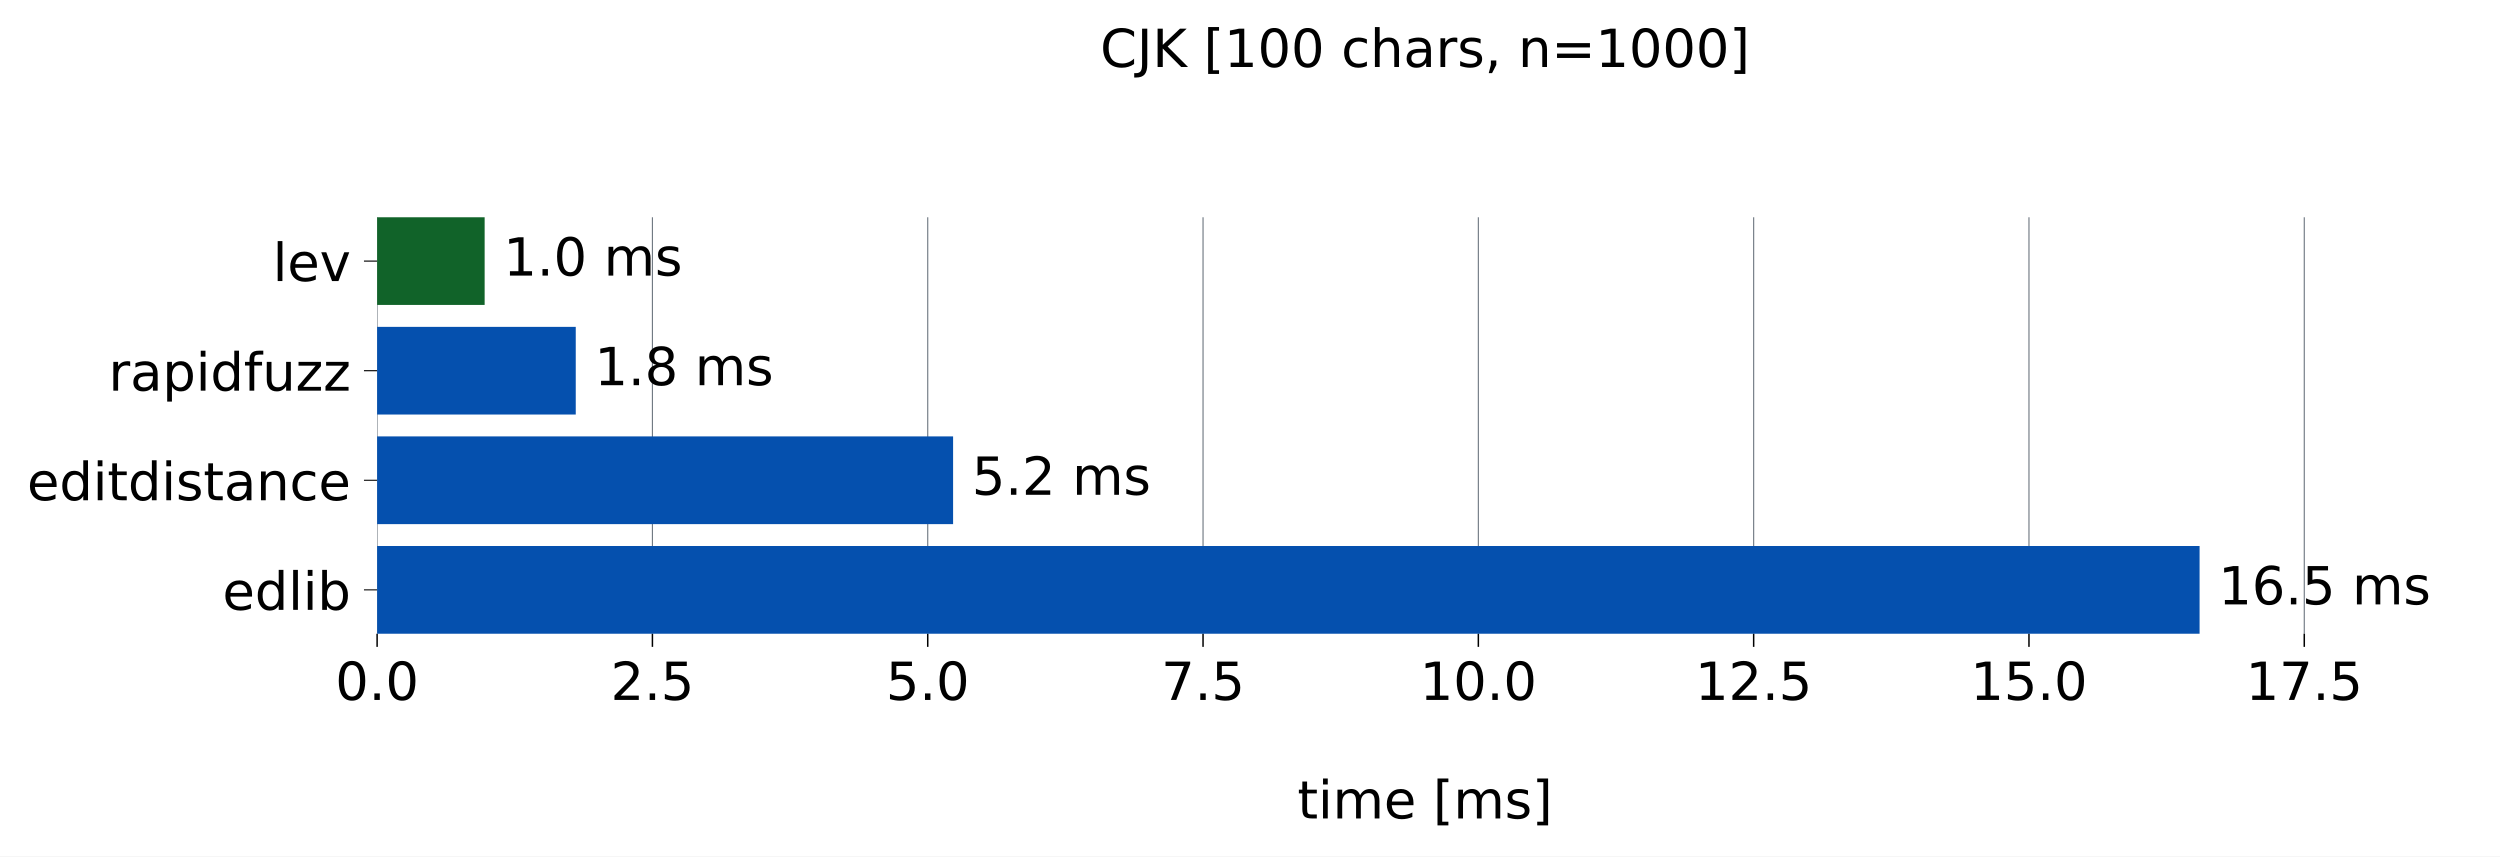
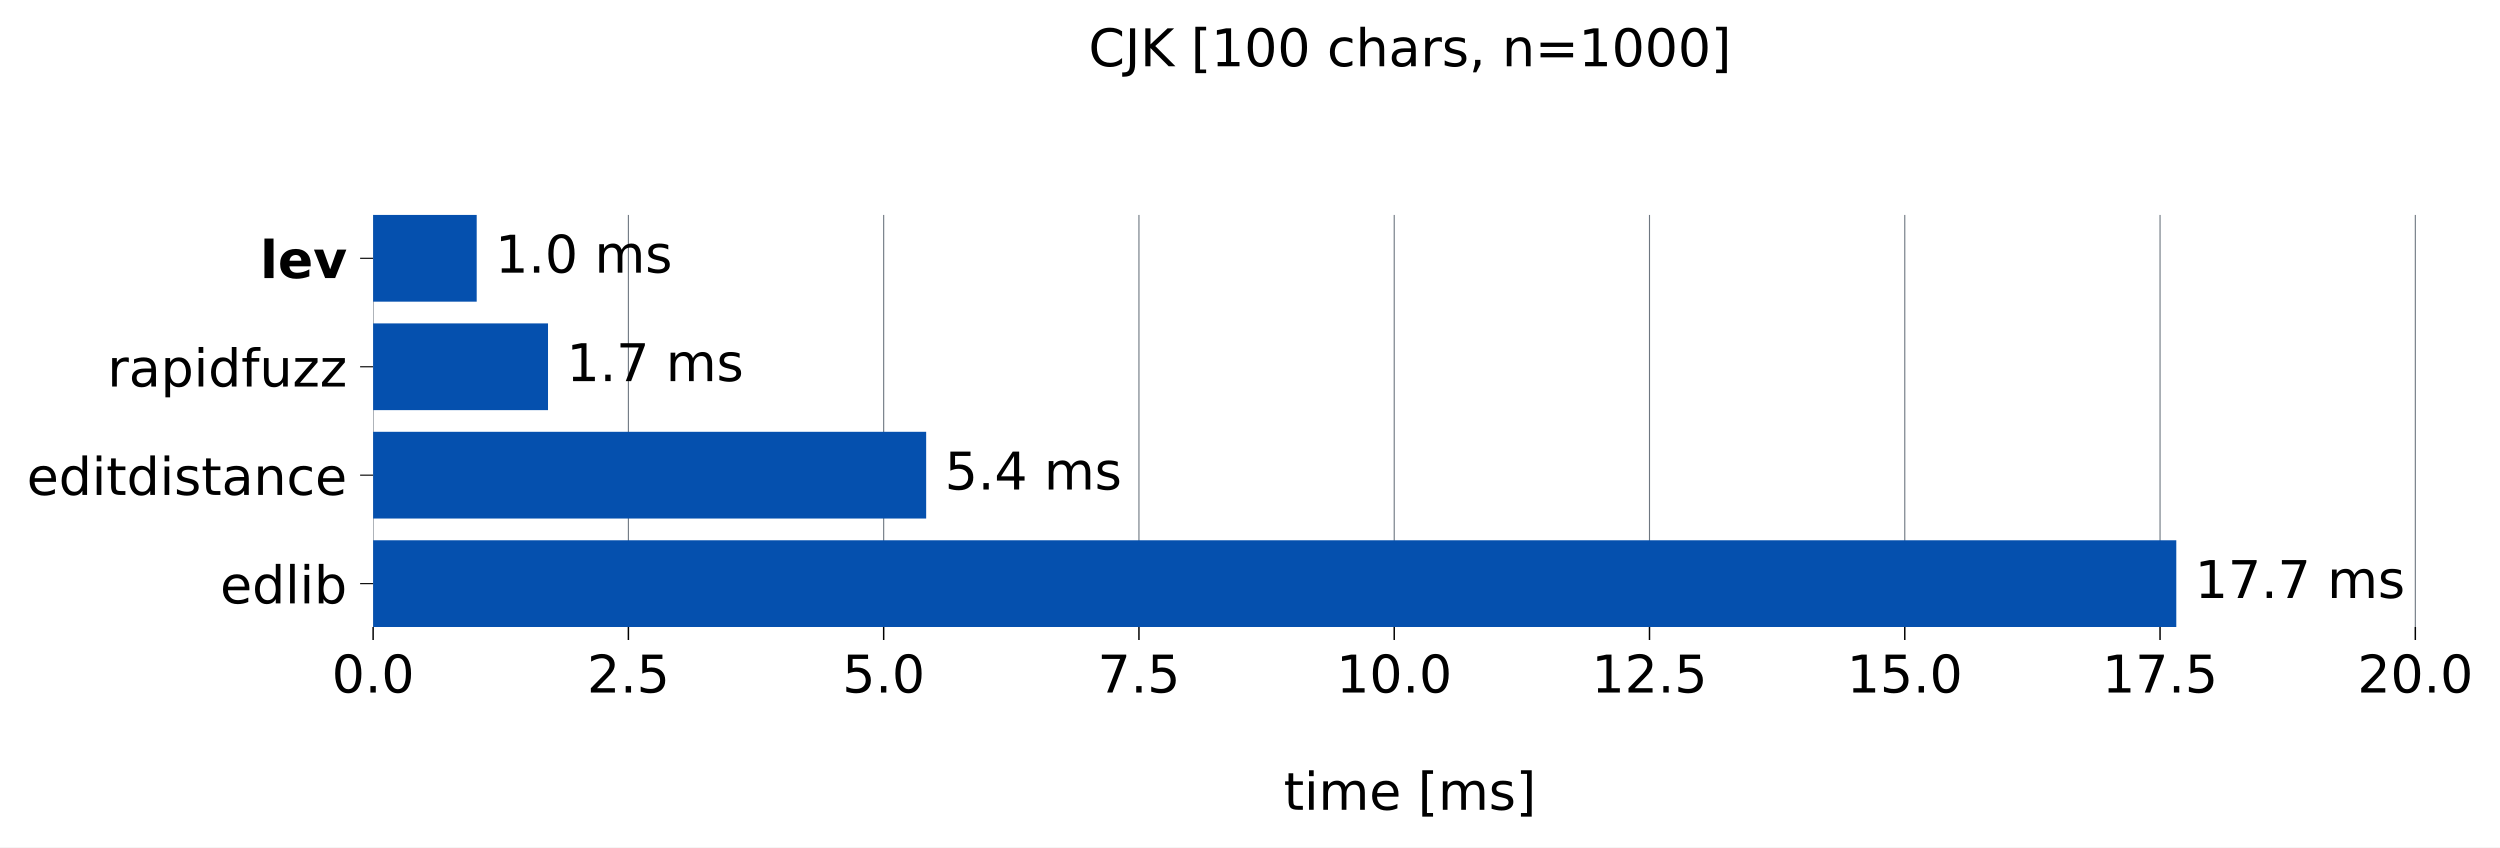
- <svg xmlns="http://www.w3.org/2000/svg" xmlns:xlink="http://www.w3.org/1999/xlink" width="665.603pt" height="228.017pt" viewBox="0 0 665.603 228.017" version="1.1">
+ <svg xmlns="http://www.w3.org/2000/svg" xmlns:xlink="http://www.w3.org/1999/xlink" width="672.727pt" height="228.017pt" viewBox="0 0 672.727 228.017" version="1.1">
  <defs>
    <style type="text/css">*{stroke-linejoin: round; stroke-linecap: butt}</style>
  </defs>
  <g id="figure_1">
    <g id="patch_1">
-       <path d="M 0 228.017 L 665.603 228.017 L 665.603 0 L 0 0 z " style="fill: #ffffff" />
+       <path d="M 0 228.017 L 672.727 228.017 L 672.727 0 L 0 0 z " style="fill: #ffffff" />
    </g>
    <g id="axes_1">
      <g id="patch_2">
        <path d="M 100.403 168.718 L 658.403 168.718 L 658.403 57.838 L 100.403 57.838 z " style="fill: #ffffff" />
      </g>
      <g id="matplotlib.axis_1">
        <g id="xtick_1">
          <g id="line2d_1">
-             <path d="M 100.403 168.718 L 100.403 57.838 " clip-path="url(#p29c0014d63)" style="fill: none; stroke: #6e7781; stroke-width: 0.3; stroke-linecap: square" />
+             <path d="M 100.403 168.718 L 100.403 57.838 " clip-path="url(#pd889db0ea9)" style="fill: none; stroke: #6e7781; stroke-width: 0.3; stroke-linecap: square" />
          </g>
          <g id="line2d_2">
            <defs>
-               <path id="m5ea9061157" d="M 0 0 L 0 3.5 " style="stroke: #000000; stroke-width: 0.4" />
+               <path id="m1f4aed0246" d="M 0 0 L 0 3.5 " style="stroke: #000000; stroke-width: 0.4" />
            </defs>
            <g>
-               <use xlink:href="#m5ea9061157" x="100.403" y="168.718" style="stroke: #000000; stroke-width: 0.4" />
+               <use xlink:href="#m1f4aed0246" x="100.403" y="168.718" style="stroke: #000000; stroke-width: 0.4" />
            </g>
          </g>
          <g id="text_1">
            <g transform="translate(89.27062 186.3556) scale(0.14 -0.14)">
              <defs>
                <path id="DejaVuSans-30" d="M 2034 4250 Q 1547 4250 1301 3770 Q 1056 3291 1056 2328 Q 1056 1369 1301 889 Q 1547 409 2034 409 Q 2525 409 2770 889 Q 3016 1369 3016 2328 Q 3016 3291 2770 3770 Q 2525 4250 2034 4250 z M 2034 4750 Q 2819 4750 3233 4129 Q 3647 3509 3647 2328 Q 3647 1150 3233 529 Q 2819 -91 2034 -91 Q 1250 -91 836 529 Q 422 1150 422 2328 Q 422 3509 836 4129 Q 1250 4750 2034 4750 z " transform="scale(0.015625)" />
                <path id="DejaVuSans-2e" d="M 684 794 L 1344 794 L 1344 0 L 684 0 L 684 794 z " transform="scale(0.015625)" />
              </defs>
              <use xlink:href="#DejaVuSans-30" />
              <use xlink:href="#DejaVuSans-2e" transform="translate(63.62305 0)" />
              <use xlink:href="#DejaVuSans-30" transform="translate(95.41016 0)" />
            </g>
          </g>
        </g>
        <g id="xtick_2">
          <g id="line2d_3">
-             <path d="M 173.701 168.718 L 173.701 57.838 " clip-path="url(#p29c0014d63)" style="fill: none; stroke: #6e7781; stroke-width: 0.3; stroke-linecap: square" />
+             <path d="M 169.095 168.718 L 169.095 57.838 " clip-path="url(#pd889db0ea9)" style="fill: none; stroke: #6e7781; stroke-width: 0.3; stroke-linecap: square" />
          </g>
          <g id="line2d_4">
            <g>
-               <use xlink:href="#m5ea9061157" x="173.701" y="168.718" style="stroke: #000000; stroke-width: 0.4" />
+               <use xlink:href="#m1f4aed0246" x="169.095" y="168.718" style="stroke: #000000; stroke-width: 0.4" />
            </g>
          </g>
          <g id="text_2">
-             <g transform="translate(162.5693 186.3556) scale(0.14 -0.14)">
+             <g transform="translate(157.963 186.3556) scale(0.14 -0.14)">
              <defs>
                <path id="DejaVuSans-32" d="M 1228 531 L 3431 531 L 3431 0 L 469 0 L 469 531 Q 828 903 1448 1529 Q 2069 2156 2228 2338 Q 2531 2678 2651 2914 Q 2772 3150 2772 3378 Q 2772 3750 2511 3984 Q 2250 4219 1831 4219 Q 1534 4219 1204 4116 Q 875 4013 500 3803 L 500 4441 Q 881 4594 1212 4672 Q 1544 4750 1819 4750 Q 2544 4750 2975 4387 Q 3406 4025 3406 3419 Q 3406 3131 3298 2873 Q 3191 2616 2906 2266 Q 2828 2175 2409 1742 Q 1991 1309 1228 531 z " transform="scale(0.015625)" />
                <path id="DejaVuSans-35" d="M 691 4666 L 3169 4666 L 3169 4134 L 1269 4134 L 1269 2991 Q 1406 3038 1543 3061 Q 1681 3084 1819 3084 Q 2600 3084 3056 2656 Q 3513 2228 3513 1497 Q 3513 744 3044 326 Q 2575 -91 1722 -91 Q 1428 -91 1123 -41 Q 819 9 494 109 L 494 744 Q 775 591 1075 516 Q 1375 441 1709 441 Q 2250 441 2565 725 Q 2881 1009 2881 1497 Q 2881 1984 2565 2268 Q 2250 2553 1709 2553 Q 1456 2553 1204 2497 Q 953 2441 691 2322 L 691 4666 z " transform="scale(0.015625)" />
              </defs>
              <use xlink:href="#DejaVuSans-32" />
              <use xlink:href="#DejaVuSans-2e" transform="translate(63.62305 0)" />
              <use xlink:href="#DejaVuSans-35" transform="translate(95.41016 0)" />
            </g>
          </g>
        </g>
        <g id="xtick_3">
          <g id="line2d_5">
-             <path d="M 247 168.718 L 247 57.838 " clip-path="url(#p29c0014d63)" style="fill: none; stroke: #6e7781; stroke-width: 0.3; stroke-linecap: square" />
+             <path d="M 237.787 168.718 L 237.787 57.838 " clip-path="url(#pd889db0ea9)" style="fill: none; stroke: #6e7781; stroke-width: 0.3; stroke-linecap: square" />
          </g>
          <g id="line2d_6">
            <g>
-               <use xlink:href="#m5ea9061157" x="247" y="168.718" style="stroke: #000000; stroke-width: 0.4" />
+               <use xlink:href="#m1f4aed0246" x="237.787" y="168.718" style="stroke: #000000; stroke-width: 0.4" />
            </g>
          </g>
          <g id="text_3">
-             <g transform="translate(235.8679 186.3556) scale(0.14 -0.14)">
+             <g transform="translate(226.6553 186.3556) scale(0.14 -0.14)">
              <use xlink:href="#DejaVuSans-35" />
              <use xlink:href="#DejaVuSans-2e" transform="translate(63.62305 0)" />
              <use xlink:href="#DejaVuSans-30" transform="translate(95.41016 0)" />
            </g>
          </g>
        </g>
        <g id="xtick_4">
          <g id="line2d_7">
-             <path d="M 320.299 168.718 L 320.299 57.838 " clip-path="url(#p29c0014d63)" style="fill: none; stroke: #6e7781; stroke-width: 0.3; stroke-linecap: square" />
+             <path d="M 306.48 168.718 L 306.48 57.838 " clip-path="url(#pd889db0ea9)" style="fill: none; stroke: #6e7781; stroke-width: 0.3; stroke-linecap: square" />
          </g>
          <g id="line2d_8">
            <g>
-               <use xlink:href="#m5ea9061157" x="320.299" y="168.718" style="stroke: #000000; stroke-width: 0.4" />
+               <use xlink:href="#m1f4aed0246" x="306.48" y="168.718" style="stroke: #000000; stroke-width: 0.4" />
            </g>
          </g>
          <g id="text_4">
-             <g transform="translate(309.1665 186.3556) scale(0.14 -0.14)">
+             <g transform="translate(295.3476 186.3556) scale(0.14 -0.14)">
              <defs>
                <path id="DejaVuSans-37" d="M 525 4666 L 3525 4666 L 3525 4397 L 1831 0 L 1172 0 L 2766 4134 L 525 4134 L 525 4666 z " transform="scale(0.015625)" />
              </defs>
              <use xlink:href="#DejaVuSans-37" />
              <use xlink:href="#DejaVuSans-2e" transform="translate(63.62305 0)" />
              <use xlink:href="#DejaVuSans-35" transform="translate(95.41016 0)" />
            </g>
          </g>
        </g>
        <g id="xtick_5">
          <g id="line2d_9">
-             <path d="M 393.597 168.718 L 393.597 57.838 " clip-path="url(#p29c0014d63)" style="fill: none; stroke: #6e7781; stroke-width: 0.3; stroke-linecap: square" />
+             <path d="M 375.172 168.718 L 375.172 57.838 " clip-path="url(#pd889db0ea9)" style="fill: none; stroke: #6e7781; stroke-width: 0.3; stroke-linecap: square" />
          </g>
          <g id="line2d_10">
            <g>
-               <use xlink:href="#m5ea9061157" x="393.597" y="168.718" style="stroke: #000000; stroke-width: 0.4" />
+               <use xlink:href="#m1f4aed0246" x="375.172" y="168.718" style="stroke: #000000; stroke-width: 0.4" />
            </g>
          </g>
          <g id="text_5">
-             <g transform="translate(378.0114 186.3556) scale(0.14 -0.14)">
+             <g transform="translate(359.5862 186.3556) scale(0.14 -0.14)">
              <defs>
                <path id="DejaVuSans-31" d="M 794 531 L 1825 531 L 1825 4091 L 703 3866 L 703 4441 L 1819 4666 L 2450 4666 L 2450 531 L 3481 531 L 3481 0 L 794 0 L 794 531 z " transform="scale(0.015625)" />
              </defs>
              <use xlink:href="#DejaVuSans-31" />
              <use xlink:href="#DejaVuSans-30" transform="translate(63.62305 0)" />
              <use xlink:href="#DejaVuSans-2e" transform="translate(127.2461 0)" />
              <use xlink:href="#DejaVuSans-30" transform="translate(159.0332 0)" />
            </g>
          </g>
        </g>
        <g id="xtick_6">
          <g id="line2d_11">
-             <path d="M 466.896 168.718 L 466.896 57.838 " clip-path="url(#p29c0014d63)" style="fill: none; stroke: #6e7781; stroke-width: 0.3; stroke-linecap: square" />
+             <path d="M 443.864 168.718 L 443.864 57.838 " clip-path="url(#pd889db0ea9)" style="fill: none; stroke: #6e7781; stroke-width: 0.3; stroke-linecap: square" />
          </g>
          <g id="line2d_12">
            <g>
-               <use xlink:href="#m5ea9061157" x="466.896" y="168.718" style="stroke: #000000; stroke-width: 0.4" />
+               <use xlink:href="#m1f4aed0246" x="443.864" y="168.718" style="stroke: #000000; stroke-width: 0.4" />
            </g>
          </g>
          <g id="text_6">
-             <g transform="translate(451.31 186.3556) scale(0.14 -0.14)">
+             <g transform="translate(428.2785 186.3556) scale(0.14 -0.14)">
              <use xlink:href="#DejaVuSans-31" />
              <use xlink:href="#DejaVuSans-32" transform="translate(63.62305 0)" />
              <use xlink:href="#DejaVuSans-2e" transform="translate(127.2461 0)" />
              <use xlink:href="#DejaVuSans-35" transform="translate(159.0332 0)" />
            </g>
          </g>
        </g>
        <g id="xtick_7">
          <g id="line2d_13">
-             <path d="M 540.195 168.718 L 540.195 57.838 " clip-path="url(#p29c0014d63)" style="fill: none; stroke: #6e7781; stroke-width: 0.3; stroke-linecap: square" />
+             <path d="M 512.557 168.718 L 512.557 57.838 " clip-path="url(#pd889db0ea9)" style="fill: none; stroke: #6e7781; stroke-width: 0.3; stroke-linecap: square" />
          </g>
          <g id="line2d_14">
            <g>
-               <use xlink:href="#m5ea9061157" x="540.195" y="168.718" style="stroke: #000000; stroke-width: 0.4" />
+               <use xlink:href="#m1f4aed0246" x="512.557" y="168.718" style="stroke: #000000; stroke-width: 0.4" />
            </g>
          </g>
          <g id="text_7">
-             <g transform="translate(524.6087 186.3556) scale(0.14 -0.14)">
+             <g transform="translate(496.9708 186.3556) scale(0.14 -0.14)">
              <use xlink:href="#DejaVuSans-31" />
              <use xlink:href="#DejaVuSans-35" transform="translate(63.62305 0)" />
              <use xlink:href="#DejaVuSans-2e" transform="translate(127.2461 0)" />
              <use xlink:href="#DejaVuSans-30" transform="translate(159.0332 0)" />
            </g>
          </g>
        </g>
        <g id="xtick_8">
          <g id="line2d_15">
-             <path d="M 613.493 168.718 L 613.493 57.838 " clip-path="url(#p29c0014d63)" style="fill: none; stroke: #6e7781; stroke-width: 0.3; stroke-linecap: square" />
+             <path d="M 581.249 168.718 L 581.249 57.838 " clip-path="url(#pd889db0ea9)" style="fill: none; stroke: #6e7781; stroke-width: 0.3; stroke-linecap: square" />
          </g>
          <g id="line2d_16">
            <g>
-               <use xlink:href="#m5ea9061157" x="613.493" y="168.718" style="stroke: #000000; stroke-width: 0.4" />
+               <use xlink:href="#m1f4aed0246" x="581.249" y="168.718" style="stroke: #000000; stroke-width: 0.4" />
            </g>
          </g>
          <g id="text_8">
-             <g transform="translate(597.9073 186.3556) scale(0.14 -0.14)">
+             <g transform="translate(565.6632 186.3556) scale(0.14 -0.14)">
              <use xlink:href="#DejaVuSans-31" />
              <use xlink:href="#DejaVuSans-37" transform="translate(63.62305 0)" />
              <use xlink:href="#DejaVuSans-2e" transform="translate(127.2461 0)" />
              <use xlink:href="#DejaVuSans-35" transform="translate(159.0332 0)" />
            </g>
          </g>
        </g>
-         <g id="text_9">
+         <g id="xtick_9">
+           <g id="line2d_17">
+             <path d="M 649.941 168.718 L 649.941 57.838 " clip-path="url(#pd889db0ea9)" style="fill: none; stroke: #6e7781; stroke-width: 0.3; stroke-linecap: square" />
+           </g>
+           <g id="line2d_18">
+             <g>
+               <use xlink:href="#m1f4aed0246" x="649.941" y="168.718" style="stroke: #000000; stroke-width: 0.4" />
+             </g>
+           </g>
+           <g id="text_9">
+             <g transform="translate(634.3555 186.3556) scale(0.14 -0.14)">
+               <use xlink:href="#DejaVuSans-32" />
+               <use xlink:href="#DejaVuSans-30" transform="translate(63.62305 0)" />
+               <use xlink:href="#DejaVuSans-2e" transform="translate(127.2461 0)" />
+               <use xlink:href="#DejaVuSans-30" transform="translate(159.0332 0)" />
+             </g>
+           </g>
+         </g>
+         <g id="text_10">
          <g transform="translate(345.4364 217.905) scale(0.14 -0.14)">
            <defs>
              <path id="DejaVuSans-74" d="M 1172 4494 L 1172 3500 L 2356 3500 L 2356 3053 L 1172 3053 L 1172 1153 Q 1172 725 1289 603 Q 1406 481 1766 481 L 2356 481 L 2356 0 L 1766 0 Q 1100 0 847 248 Q 594 497 594 1153 L 594 3053 L 172 3053 L 172 3500 L 594 3500 L 594 4494 L 1172 4494 z " transform="scale(0.015625)" />
              <path id="DejaVuSans-69" d="M 603 3500 L 1178 3500 L 1178 0 L 603 0 L 603 3500 z M 603 4863 L 1178 4863 L 1178 4134 L 603 4134 L 603 4863 z " transform="scale(0.015625)" />
              <path id="DejaVuSans-6d" d="M 3328 2828 Q 3544 3216 3844 3400 Q 4144 3584 4550 3584 Q 5097 3584 5394 3201 Q 5691 2819 5691 2113 L 5691 0 L 5113 0 L 5113 2094 Q 5113 2597 4934 2840 Q 4756 3084 4391 3084 Q 3944 3084 3684 2787 Q 3425 2491 3425 1978 L 3425 0 L 2847 0 L 2847 2094 Q 2847 2600 2669 2842 Q 2491 3084 2119 3084 Q 1678 3084 1418 2786 Q 1159 2488 1159 1978 L 1159 0 L 581 0 L 581 3500 L 1159 3500 L 1159 2956 Q 1356 3278 1631 3431 Q 1906 3584 2284 3584 Q 2666 3584 2933 3390 Q 3200 3197 3328 2828 z " transform="scale(0.015625)" />
              <path id="DejaVuSans-65" d="M 3597 1894 L 3597 1613 L 953 1613 Q 991 1019 1311 708 Q 1631 397 2203 397 Q 2534 397 2845 478 Q 3156 559 3463 722 L 3463 178 Q 3153 47 2828 -22 Q 2503 -91 2169 -91 Q 1331 -91 842 396 Q 353 884 353 1716 Q 353 2575 817 3079 Q 1281 3584 2069 3584 Q 2775 3584 3186 3129 Q 3597 2675 3597 1894 z M 3022 2063 Q 3016 2534 2758 2815 Q 2500 3097 2075 3097 Q 1594 3097 1305 2825 Q 1016 2553 972 2059 L 3022 2063 z " transform="scale(0.015625)" />
              <path id="DejaVuSans-20" transform="scale(0.015625)" />
              <path id="DejaVuSans-5b" d="M 550 4863 L 1875 4863 L 1875 4416 L 1125 4416 L 1125 -397 L 1875 -397 L 1875 -844 L 550 -844 L 550 4863 z " transform="scale(0.015625)" />
              <path id="DejaVuSans-73" d="M 2834 3397 L 2834 2853 Q 2591 2978 2328 3040 Q 2066 3103 1784 3103 Q 1356 3103 1142 2972 Q 928 2841 928 2578 Q 928 2378 1081 2264 Q 1234 2150 1697 2047 L 1894 2003 Q 2506 1872 2764 1633 Q 3022 1394 3022 966 Q 3022 478 2636 193 Q 2250 -91 1575 -91 Q 1294 -91 989 -36 Q 684 19 347 128 L 347 722 Q 666 556 975 473 Q 1284 391 1588 391 Q 1994 391 2212 530 Q 2431 669 2431 922 Q 2431 1156 2273 1281 Q 2116 1406 1581 1522 L 1381 1569 Q 847 1681 609 1914 Q 372 2147 372 2553 Q 372 3047 722 3315 Q 1072 3584 1716 3584 Q 2034 3584 2315 3537 Q 2597 3491 2834 3397 z " transform="scale(0.015625)" />
              <path id="DejaVuSans-5d" d="M 1947 4863 L 1947 -844 L 622 -844 L 622 -397 L 1369 -397 L 1369 4416 L 622 4416 L 622 4863 L 1947 4863 z " transform="scale(0.015625)" />
            </defs>
            <use xlink:href="#DejaVuSans-74" />
            <use xlink:href="#DejaVuSans-69" transform="translate(39.20898 0)" />
            <use xlink:href="#DejaVuSans-6d" transform="translate(66.99219 0)" />
            <use xlink:href="#DejaVuSans-65" transform="translate(164.4043 0)" />
            <use xlink:href="#DejaVuSans-20" transform="translate(225.9277 0)" />
            <use xlink:href="#DejaVuSans-5b" transform="translate(257.7148 0)" />
            <use xlink:href="#DejaVuSans-6d" transform="translate(296.7285 0)" />
            <use xlink:href="#DejaVuSans-73" transform="translate(394.1406 0)" />
            <use xlink:href="#DejaVuSans-5d" transform="translate(446.2402 0)" />
          </g>
        </g>
      </g>
      <g id="matplotlib.axis_2">
        <g id="ytick_1">
-           <g id="line2d_17">
+           <g id="line2d_19">
            <defs>
-               <path id="m3179f81213" d="M 0 0 L -3.5 0 " style="stroke: #000000; stroke-width: 0.3" />
+               <path id="ma52895c08b" d="M 0 0 L -3.5 0 " style="stroke: #000000; stroke-width: 0.3" />
            </defs>
            <g>
-               <use xlink:href="#m3179f81213" x="100.403" y="157.046" style="stroke: #000000; stroke-width: 0.3" />
-             </g>
-           </g>
-           <g id="text_10">
+               <use xlink:href="#ma52895c08b" x="100.403" y="157.046" style="stroke: #000000; stroke-width: 0.3" />
+             </g>
+           </g>
+           <g id="text_11">
            <g transform="translate(59.23406 162.3651) scale(0.14 -0.14)">
              <defs>
                <path id="DejaVuSans-64" d="M 2906 2969 L 2906 4863 L 3481 4863 L 3481 0 L 2906 0 L 2906 525 Q 2725 213 2448 61 Q 2172 -91 1784 -91 Q 1150 -91 751 415 Q 353 922 353 1747 Q 353 2572 751 3078 Q 1150 3584 1784 3584 Q 2172 3584 2448 3432 Q 2725 3281 2906 2969 z M 947 1747 Q 947 1113 1208 752 Q 1469 391 1925 391 Q 2381 391 2643 752 Q 2906 1113 2906 1747 Q 2906 2381 2643 2742 Q 2381 3103 1925 3103 Q 1469 3103 1208 2742 Q 947 2381 947 1747 z " transform="scale(0.015625)" />
                <path id="DejaVuSans-6c" d="M 603 4863 L 1178 4863 L 1178 0 L 603 0 L 603 4863 z " transform="scale(0.015625)" />
                <path id="DejaVuSans-62" d="M 3116 1747 Q 3116 2381 2855 2742 Q 2594 3103 2138 3103 Q 1681 3103 1420 2742 Q 1159 2381 1159 1747 Q 1159 1113 1420 752 Q 1681 391 2138 391 Q 2594 391 2855 752 Q 3116 1113 3116 1747 z M 1159 2969 Q 1341 3281 1617 3432 Q 1894 3584 2278 3584 Q 2916 3584 3314 3078 Q 3713 2572 3713 1747 Q 3713 922 3314 415 Q 2916 -91 2278 -91 Q 1894 -91 1617 61 Q 1341 213 1159 525 L 1159 0 L 581 0 L 581 4863 L 1159 4863 L 1159 2969 z " transform="scale(0.015625)" />
              </defs>
              <use xlink:href="#DejaVuSans-65" />
              <use xlink:href="#DejaVuSans-64" transform="translate(61.52344 0)" />
              <use xlink:href="#DejaVuSans-6c" transform="translate(125 0)" />
              <use xlink:href="#DejaVuSans-69" transform="translate(152.7832 0)" />
              <use xlink:href="#DejaVuSans-62" transform="translate(180.5664 0)" />
            </g>
          </g>
        </g>
        <g id="ytick_2">
-           <g id="line2d_18">
-             <g>
-               <use xlink:href="#m3179f81213" x="100.403" y="127.867" style="stroke: #000000; stroke-width: 0.3" />
-             </g>
-           </g>
-           <g id="text_11">
+           <g id="line2d_20">
+             <g>
+               <use xlink:href="#ma52895c08b" x="100.403" y="127.867" style="stroke: #000000; stroke-width: 0.3" />
+             </g>
+           </g>
+           <g id="text_12">
            <g transform="translate(7.2 133.1862) scale(0.14 -0.14)">
              <defs>
                <path id="DejaVuSans-61" d="M 2194 1759 Q 1497 1759 1228 1600 Q 959 1441 959 1056 Q 959 750 1161 570 Q 1363 391 1709 391 Q 2188 391 2477 730 Q 2766 1069 2766 1631 L 2766 1759 L 2194 1759 z M 3341 1997 L 3341 0 L 2766 0 L 2766 531 Q 2569 213 2275 61 Q 1981 -91 1556 -91 Q 1019 -91 701 211 Q 384 513 384 1019 Q 384 1609 779 1909 Q 1175 2209 1959 2209 L 2766 2209 L 2766 2266 Q 2766 2663 2505 2880 Q 2244 3097 1772 3097 Q 1472 3097 1187 3025 Q 903 2953 641 2809 L 641 3341 Q 956 3463 1253 3523 Q 1550 3584 1831 3584 Q 2591 3584 2966 3190 Q 3341 2797 3341 1997 z " transform="scale(0.015625)" />
                <path id="DejaVuSans-6e" d="M 3513 2113 L 3513 0 L 2938 0 L 2938 2094 Q 2938 2591 2744 2837 Q 2550 3084 2163 3084 Q 1697 3084 1428 2787 Q 1159 2491 1159 1978 L 1159 0 L 581 0 L 581 3500 L 1159 3500 L 1159 2956 Q 1366 3272 1645 3428 Q 1925 3584 2291 3584 Q 2894 3584 3203 3211 Q 3513 2838 3513 2113 z " transform="scale(0.015625)" />
                <path id="DejaVuSans-63" d="M 3122 3366 L 3122 2828 Q 2878 2963 2633 3030 Q 2388 3097 2138 3097 Q 1578 3097 1268 2742 Q 959 2388 959 1747 Q 959 1106 1268 751 Q 1578 397 2138 397 Q 2388 397 2633 464 Q 2878 531 3122 666 L 3122 134 Q 2881 22 2623 -34 Q 2366 -91 2075 -91 Q 1284 -91 818 406 Q 353 903 353 1747 Q 353 2603 823 3093 Q 1294 3584 2113 3584 Q 2378 3584 2631 3529 Q 2884 3475 3122 3366 z " transform="scale(0.015625)" />
              </defs>
              <use xlink:href="#DejaVuSans-65" />
              <use xlink:href="#DejaVuSans-64" transform="translate(61.52344 0)" />
              <use xlink:href="#DejaVuSans-69" transform="translate(125 0)" />
              <use xlink:href="#DejaVuSans-74" transform="translate(152.7832 0)" />
              <use xlink:href="#DejaVuSans-64" transform="translate(191.9922 0)" />
              <use xlink:href="#DejaVuSans-69" transform="translate(255.4688 0)" />
              <use xlink:href="#DejaVuSans-73" transform="translate(283.252 0)" />
              <use xlink:href="#DejaVuSans-74" transform="translate(335.3516 0)" />
              <use xlink:href="#DejaVuSans-61" transform="translate(374.5605 0)" />
              <use xlink:href="#DejaVuSans-6e" transform="translate(435.8398 0)" />
              <use xlink:href="#DejaVuSans-63" transform="translate(499.2188 0)" />
              <use xlink:href="#DejaVuSans-65" transform="translate(554.1992 0)" />
            </g>
          </g>
        </g>
        <g id="ytick_3">
-           <g id="line2d_19">
-             <g>
-               <use xlink:href="#m3179f81213" x="100.403" y="98.688" style="stroke: #000000; stroke-width: 0.3" />
-             </g>
-           </g>
-           <g id="text_12">
+           <g id="line2d_21">
+             <g>
+               <use xlink:href="#ma52895c08b" x="100.403" y="98.688" style="stroke: #000000; stroke-width: 0.3" />
+             </g>
+           </g>
+           <g id="text_13">
            <g transform="translate(28.90656 104.0072) scale(0.14 -0.14)">
              <defs>
                <path id="DejaVuSans-72" d="M 2631 2963 Q 2534 3019 2420 3045 Q 2306 3072 2169 3072 Q 1681 3072 1420 2755 Q 1159 2438 1159 1844 L 1159 0 L 581 0 L 581 3500 L 1159 3500 L 1159 2956 Q 1341 3275 1631 3429 Q 1922 3584 2338 3584 Q 2397 3584 2469 3576 Q 2541 3569 2628 3553 L 2631 2963 z " transform="scale(0.015625)" />
                <path id="DejaVuSans-70" d="M 1159 525 L 1159 -1331 L 581 -1331 L 581 3500 L 1159 3500 L 1159 2969 Q 1341 3281 1617 3432 Q 1894 3584 2278 3584 Q 2916 3584 3314 3078 Q 3713 2572 3713 1747 Q 3713 922 3314 415 Q 2916 -91 2278 -91 Q 1894 -91 1617 61 Q 1341 213 1159 525 z M 3116 1747 Q 3116 2381 2855 2742 Q 2594 3103 2138 3103 Q 1681 3103 1420 2742 Q 1159 2381 1159 1747 Q 1159 1113 1420 752 Q 1681 391 2138 391 Q 2594 391 2855 752 Q 3116 1113 3116 1747 z " transform="scale(0.015625)" />
                <path id="DejaVuSans-66" d="M 2375 4863 L 2375 4384 L 1825 4384 Q 1516 4384 1395 4259 Q 1275 4134 1275 3809 L 1275 3500 L 2222 3500 L 2222 3053 L 1275 3053 L 1275 0 L 697 0 L 697 3053 L 147 3053 L 147 3500 L 697 3500 L 697 3744 Q 697 4328 969 4595 Q 1241 4863 1831 4863 L 2375 4863 z " transform="scale(0.015625)" />
                <path id="DejaVuSans-75" d="M 544 1381 L 544 3500 L 1119 3500 L 1119 1403 Q 1119 906 1312 657 Q 1506 409 1894 409 Q 2359 409 2629 706 Q 2900 1003 2900 1516 L 2900 3500 L 3475 3500 L 3475 0 L 2900 0 L 2900 538 Q 2691 219 2414 64 Q 2138 -91 1772 -91 Q 1169 -91 856 284 Q 544 659 544 1381 z M 1991 3584 L 1991 3584 z " transform="scale(0.015625)" />
                <path id="DejaVuSans-7a" d="M 353 3500 L 3084 3500 L 3084 2975 L 922 459 L 3084 459 L 3084 0 L 275 0 L 275 525 L 2438 3041 L 353 3041 L 353 3500 z " transform="scale(0.015625)" />
              </defs>
              <use xlink:href="#DejaVuSans-72" />
              <use xlink:href="#DejaVuSans-61" transform="translate(41.11328 0)" />
              <use xlink:href="#DejaVuSans-70" transform="translate(102.3926 0)" />
              <use xlink:href="#DejaVuSans-69" transform="translate(165.8691 0)" />
              <use xlink:href="#DejaVuSans-64" transform="translate(193.6523 0)" />
              <use xlink:href="#DejaVuSans-66" transform="translate(257.1289 0)" />
              <use xlink:href="#DejaVuSans-75" transform="translate(292.334 0)" />
              <use xlink:href="#DejaVuSans-7a" transform="translate(355.7129 0)" />
              <use xlink:href="#DejaVuSans-7a" transform="translate(408.2031 0)" />
            </g>
          </g>
        </g>
        <g id="ytick_4">
-           <g id="line2d_20">
-             <g>
-               <use xlink:href="#m3179f81213" x="100.403" y="69.509" style="stroke: #000000; stroke-width: 0.3" />
-             </g>
-           </g>
-           <g id="text_13">
-             <g transform="translate(72.61281 74.8283) scale(0.14 -0.14)">
-               <defs>
-                 <path id="DejaVuSans-76" d="M 191 3500 L 800 3500 L 1894 563 L 2988 3500 L 3597 3500 L 2284 0 L 1503 0 L 191 3500 z " transform="scale(0.015625)" />
-               </defs>
-               <use xlink:href="#DejaVuSans-6c" />
-               <use xlink:href="#DejaVuSans-65" transform="translate(27.7832 0)" />
-               <use xlink:href="#DejaVuSans-76" transform="translate(89.30664 0)" />
+           <g id="line2d_22">
+             <g>
+               <use xlink:href="#ma52895c08b" x="100.403" y="69.509" style="stroke: #000000; stroke-width: 0.3" />
+             </g>
+           </g>
+           <g id="text_14">
+             <g transform="translate(69.98125 74.8283) scale(0.14 -0.14)">
+               <defs>
+                 <path id="DejaVuSans-Bold-6c" d="M 538 4863 L 1656 4863 L 1656 0 L 538 0 L 538 4863 z " transform="scale(0.015625)" />
+                 <path id="DejaVuSans-Bold-65" d="M 4031 1759 L 4031 1441 L 1416 1441 Q 1456 1047 1700 850 Q 1944 653 2381 653 Q 2734 653 3104 758 Q 3475 863 3866 1075 L 3866 213 Q 3469 63 3072 -14 Q 2675 -91 2278 -91 Q 1328 -91 801 392 Q 275 875 275 1747 Q 275 2603 792 3093 Q 1309 3584 2216 3584 Q 3041 3584 3536 3087 Q 4031 2591 4031 1759 z M 2881 2131 Q 2881 2450 2695 2645 Q 2509 2841 2209 2841 Q 1884 2841 1681 2658 Q 1478 2475 1428 2131 L 2881 2131 z " transform="scale(0.015625)" />
+                 <path id="DejaVuSans-Bold-76" d="M 97 3500 L 1216 3500 L 2088 1081 L 2956 3500 L 4078 3500 L 2700 0 L 1472 0 L 97 3500 z " transform="scale(0.015625)" />
+               </defs>
+               <use xlink:href="#DejaVuSans-Bold-6c" />
+               <use xlink:href="#DejaVuSans-Bold-65" transform="translate(34.27734 0)" />
+               <use xlink:href="#DejaVuSans-Bold-76" transform="translate(102.0996 0)" />
            </g>
          </g>
        </g>
      </g>
      <g id="patch_3">
-         <path d="M 100.403 168.718 L 585.62 168.718 L 585.62 145.375 L 100.403 145.375 z " clip-path="url(#p29c0014d63)" style="fill: #0550ae" />
+         <path d="M 100.403 168.718 L 585.62 168.718 L 585.62 145.375 L 100.403 145.375 z " clip-path="url(#pd889db0ea9)" style="fill: #0550ae" />
      </g>
      <g id="patch_4">
-         <path d="M 100.403 139.539 L 253.753 139.539 L 253.753 116.196 L 100.403 116.196 z " clip-path="url(#p29c0014d63)" style="fill: #0550ae" />
+         <path d="M 100.403 139.539 L 249.222 139.539 L 249.222 116.196 L 100.403 116.196 z " clip-path="url(#pd889db0ea9)" style="fill: #0550ae" />
      </g>
      <g id="patch_5">
-         <path d="M 100.403 110.36 L 153.289 110.36 L 153.289 87.017 L 100.403 87.017 z " clip-path="url(#p29c0014d63)" style="fill: #0550ae" />
+         <path d="M 100.403 110.36 L 147.465 110.36 L 147.465 87.017 L 100.403 87.017 z " clip-path="url(#pd889db0ea9)" style="fill: #0550ae" />
      </g>
      <g id="patch_6">
-         <path d="M 100.403 81.181 L 129.032 81.181 L 129.032 57.838 L 100.403 57.838 z " clip-path="url(#p29c0014d63)" style="fill: #116329" />
-       </g>
-       <g id="text_14">
+         <path d="M 100.403 81.181 L 128.275 81.181 L 128.275 57.838 L 100.403 57.838 z " clip-path="url(#pd889db0ea9)" style="fill: #0550ae" />
+       </g>
+       <g id="text_15">
        <g transform="translate(590.6202 160.9094) scale(0.14 -0.14)">
-           <defs>
-             <path id="DejaVuSans-36" d="M 2113 2584 Q 1688 2584 1439 2293 Q 1191 2003 1191 1497 Q 1191 994 1439 701 Q 1688 409 2113 409 Q 2538 409 2786 701 Q 3034 994 3034 1497 Q 3034 2003 2786 2293 Q 2538 2584 2113 2584 z M 3366 4563 L 3366 3988 Q 3128 4100 2886 4159 Q 2644 4219 2406 4219 Q 1781 4219 1451 3797 Q 1122 3375 1075 2522 Q 1259 2794 1537 2939 Q 1816 3084 2150 3084 Q 2853 3084 3261 2657 Q 3669 2231 3669 1497 Q 3669 778 3244 343 Q 2819 -91 2113 -91 Q 1303 -91 875 529 Q 447 1150 447 2328 Q 447 3434 972 4092 Q 1497 4750 2381 4750 Q 2619 4750 2861 4703 Q 3103 4656 3366 4563 z " transform="scale(0.015625)" />
-           </defs>
          <use xlink:href="#DejaVuSans-31" />
-           <use xlink:href="#DejaVuSans-36" transform="translate(63.62305 0)" />
+           <use xlink:href="#DejaVuSans-37" transform="translate(63.62305 0)" />
          <use xlink:href="#DejaVuSans-2e" transform="translate(127.2461 0)" />
-           <use xlink:href="#DejaVuSans-35" transform="translate(159.0332 0)" />
+           <use xlink:href="#DejaVuSans-37" transform="translate(159.0332 0)" />
          <use xlink:href="#DejaVuSans-20" transform="translate(222.6562 0)" />
          <use xlink:href="#DejaVuSans-6d" transform="translate(254.4434 0)" />
          <use xlink:href="#DejaVuSans-73" transform="translate(351.8555 0)" />
        </g>
      </g>
-       <g id="text_15">
-         <g transform="translate(258.7533 131.7304) scale(0.14 -0.14)">
+       <g id="text_16">
+         <g transform="translate(254.2224 131.7304) scale(0.14 -0.14)">
+           <defs>
+             <path id="DejaVuSans-34" d="M 2419 4116 L 825 1625 L 2419 1625 L 2419 4116 z M 2253 4666 L 3047 4666 L 3047 1625 L 3713 1625 L 3713 1100 L 3047 1100 L 3047 0 L 2419 0 L 2419 1100 L 313 1100 L 313 1709 L 2253 4666 z " transform="scale(0.015625)" />
+           </defs>
          <use xlink:href="#DejaVuSans-35" />
          <use xlink:href="#DejaVuSans-2e" transform="translate(63.62305 0)" />
-           <use xlink:href="#DejaVuSans-32" transform="translate(95.41016 0)" />
+           <use xlink:href="#DejaVuSans-34" transform="translate(95.41016 0)" />
          <use xlink:href="#DejaVuSans-20" transform="translate(159.0332 0)" />
          <use xlink:href="#DejaVuSans-6d" transform="translate(190.8203 0)" />
          <use xlink:href="#DejaVuSans-73" transform="translate(288.2324 0)" />
        </g>
      </g>
-       <g id="text_16">
-         <g transform="translate(158.289 102.5515) scale(0.14 -0.14)">
-           <defs>
-             <path id="DejaVuSans-38" d="M 2034 2216 Q 1584 2216 1326 1975 Q 1069 1734 1069 1313 Q 1069 891 1326 650 Q 1584 409 2034 409 Q 2484 409 2743 651 Q 3003 894 3003 1313 Q 3003 1734 2745 1975 Q 2488 2216 2034 2216 z M 1403 2484 Q 997 2584 770 2862 Q 544 3141 544 3541 Q 544 4100 942 4425 Q 1341 4750 2034 4750 Q 2731 4750 3128 4425 Q 3525 4100 3525 3541 Q 3525 3141 3298 2862 Q 3072 2584 2669 2484 Q 3125 2378 3379 2068 Q 3634 1759 3634 1313 Q 3634 634 3220 271 Q 2806 -91 2034 -91 Q 1263 -91 848 271 Q 434 634 434 1313 Q 434 1759 690 2068 Q 947 2378 1403 2484 z M 1172 3481 Q 1172 3119 1398 2916 Q 1625 2713 2034 2713 Q 2441 2713 2670 2916 Q 2900 3119 2900 3481 Q 2900 3844 2670 4047 Q 2441 4250 2034 4250 Q 1625 4250 1398 4047 Q 1172 3844 1172 3481 z " transform="scale(0.015625)" />
-           </defs>
+       <g id="text_17">
+         <g transform="translate(152.4651 102.5515) scale(0.14 -0.14)">
          <use xlink:href="#DejaVuSans-31" />
          <use xlink:href="#DejaVuSans-2e" transform="translate(63.62305 0)" />
-           <use xlink:href="#DejaVuSans-38" transform="translate(95.41016 0)" />
+           <use xlink:href="#DejaVuSans-37" transform="translate(95.41016 0)" />
          <use xlink:href="#DejaVuSans-20" transform="translate(159.0332 0)" />
          <use xlink:href="#DejaVuSans-6d" transform="translate(190.8203 0)" />
          <use xlink:href="#DejaVuSans-73" transform="translate(288.2324 0)" />
        </g>
      </g>
-       <g id="text_17">
-         <g transform="translate(134.032 73.37252) scale(0.14 -0.14)">
+       <g id="text_18">
+         <g transform="translate(133.2747 73.37252) scale(0.14 -0.14)">
          <use xlink:href="#DejaVuSans-31" />
          <use xlink:href="#DejaVuSans-2e" transform="translate(63.62305 0)" />
          <use xlink:href="#DejaVuSans-30" transform="translate(95.41016 0)" />
          <use xlink:href="#DejaVuSans-20" transform="translate(159.0332 0)" />
          <use xlink:href="#DejaVuSans-6d" transform="translate(190.8203 0)" />
          <use xlink:href="#DejaVuSans-73" transform="translate(288.2324 0)" />
        </g>
      </g>
-       <g id="text_18">
+       <g id="text_19">
        <g transform="translate(292.9211 17.83781) scale(0.14 -0.14)">
          <defs>
            <path id="DejaVuSans-43" d="M 4122 4306 L 4122 3641 Q 3803 3938 3442 4084 Q 3081 4231 2675 4231 Q 1875 4231 1450 3742 Q 1025 3253 1025 2328 Q 1025 1406 1450 917 Q 1875 428 2675 428 Q 3081 428 3442 575 Q 3803 722 4122 1019 L 4122 359 Q 3791 134 3420 21 Q 3050 -91 2638 -91 Q 1578 -91 968 557 Q 359 1206 359 2328 Q 359 3453 968 4101 Q 1578 4750 2638 4750 Q 3056 4750 3426 4639 Q 3797 4528 4122 4306 z " transform="scale(0.015625)" />
            <path id="DejaVuSans-4a" d="M 628 4666 L 1259 4666 L 1259 325 Q 1259 -519 939 -900 Q 619 -1281 -91 -1281 L -331 -1281 L -331 -750 L -134 -750 Q 284 -750 456 -515 Q 628 -281 628 325 L 628 4666 z " transform="scale(0.015625)" />
            <path id="DejaVuSans-4b" d="M 628 4666 L 1259 4666 L 1259 2694 L 3353 4666 L 4166 4666 L 1850 2491 L 4331 0 L 3500 0 L 1259 2247 L 1259 0 L 628 0 L 628 4666 z " transform="scale(0.015625)" />
            <path id="DejaVuSans-68" d="M 3513 2113 L 3513 0 L 2938 0 L 2938 2094 Q 2938 2591 2744 2837 Q 2550 3084 2163 3084 Q 1697 3084 1428 2787 Q 1159 2491 1159 1978 L 1159 0 L 581 0 L 581 4863 L 1159 4863 L 1159 2956 Q 1366 3272 1645 3428 Q 1925 3584 2291 3584 Q 2894 3584 3203 3211 Q 3513 2838 3513 2113 z " transform="scale(0.015625)" />
            <path id="DejaVuSans-2c" d="M 750 794 L 1409 794 L 1409 256 L 897 -744 L 494 -744 L 750 256 L 750 794 z " transform="scale(0.015625)" />
            <path id="DejaVuSans-3d" d="M 678 2906 L 4684 2906 L 4684 2381 L 678 2381 L 678 2906 z M 678 1631 L 4684 1631 L 4684 1100 L 678 1100 L 678 1631 z " transform="scale(0.015625)" />
          </defs>
          <use xlink:href="#DejaVuSans-43" />
          <use xlink:href="#DejaVuSans-4a" transform="translate(69.82422 0)" />
          <use xlink:href="#DejaVuSans-4b" transform="translate(99.31641 0)" />
          <use xlink:href="#DejaVuSans-20" transform="translate(164.8926 0)" />
          <use xlink:href="#DejaVuSans-5b" transform="translate(196.6797 0)" />
          <use xlink:href="#DejaVuSans-31" transform="translate(235.6934 0)" />
          <use xlink:href="#DejaVuSans-30" transform="translate(299.3164 0)" />
          <use xlink:href="#DejaVuSans-30" transform="translate(362.9395 0)" />
          <use xlink:href="#DejaVuSans-20" transform="translate(426.5625 0)" />
          <use xlink:href="#DejaVuSans-63" transform="translate(458.3496 0)" />
          <use xlink:href="#DejaVuSans-68" transform="translate(513.3301 0)" />
          <use xlink:href="#DejaVuSans-61" transform="translate(576.709 0)" />
          <use xlink:href="#DejaVuSans-72" transform="translate(637.9883 0)" />
          <use xlink:href="#DejaVuSans-73" transform="translate(679.1016 0)" />
          <use xlink:href="#DejaVuSans-2c" transform="translate(731.2012 0)" />
          <use xlink:href="#DejaVuSans-20" transform="translate(762.9883 0)" />
          <use xlink:href="#DejaVuSans-6e" transform="translate(794.7754 0)" />
          <use xlink:href="#DejaVuSans-3d" transform="translate(858.1543 0)" />
          <use xlink:href="#DejaVuSans-31" transform="translate(941.9434 0)" />
          <use xlink:href="#DejaVuSans-30" transform="translate(1005.566 0)" />
          <use xlink:href="#DejaVuSans-30" transform="translate(1069.189 0)" />
          <use xlink:href="#DejaVuSans-30" transform="translate(1132.812 0)" />
          <use xlink:href="#DejaVuSans-5d" transform="translate(1196.436 0)" />
        </g>
      </g>
    </g>
  </g>
  <defs>
-     <clipPath id="p29c0014d63">
+     <clipPath id="pd889db0ea9">
      <rect x="100.403" y="57.838" width="558" height="110.88" />
    </clipPath>
  </defs>
</svg>
